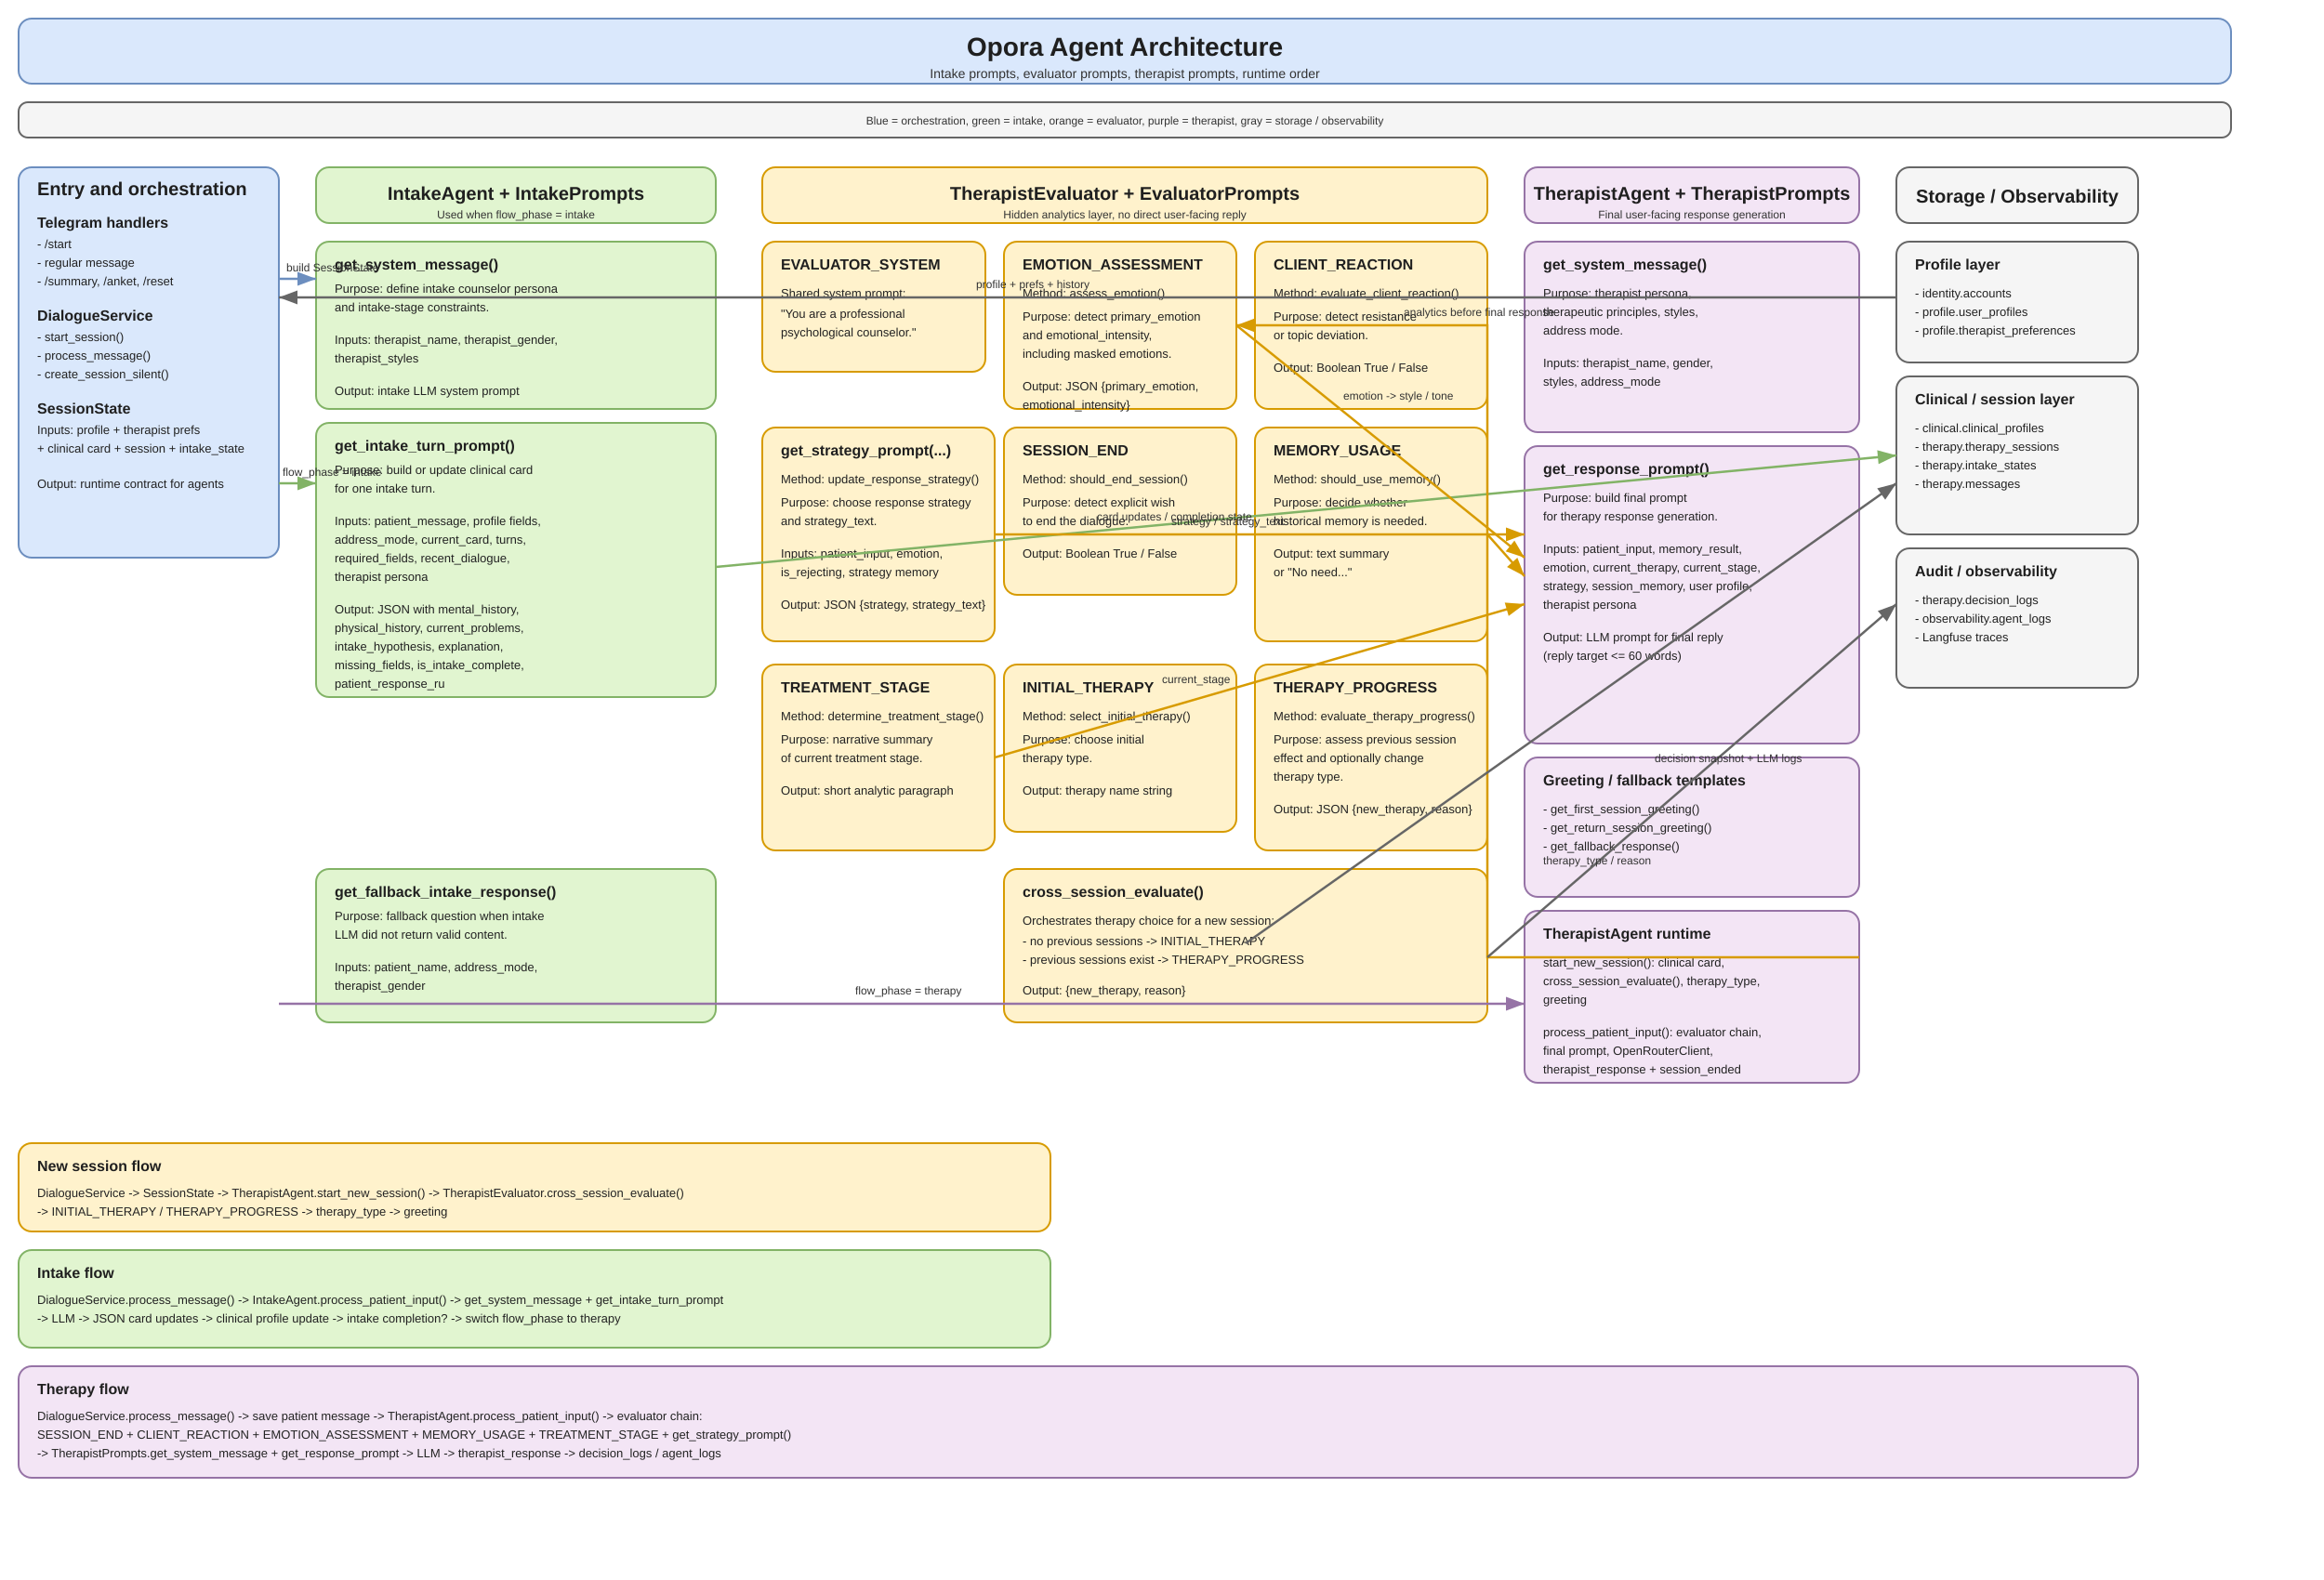
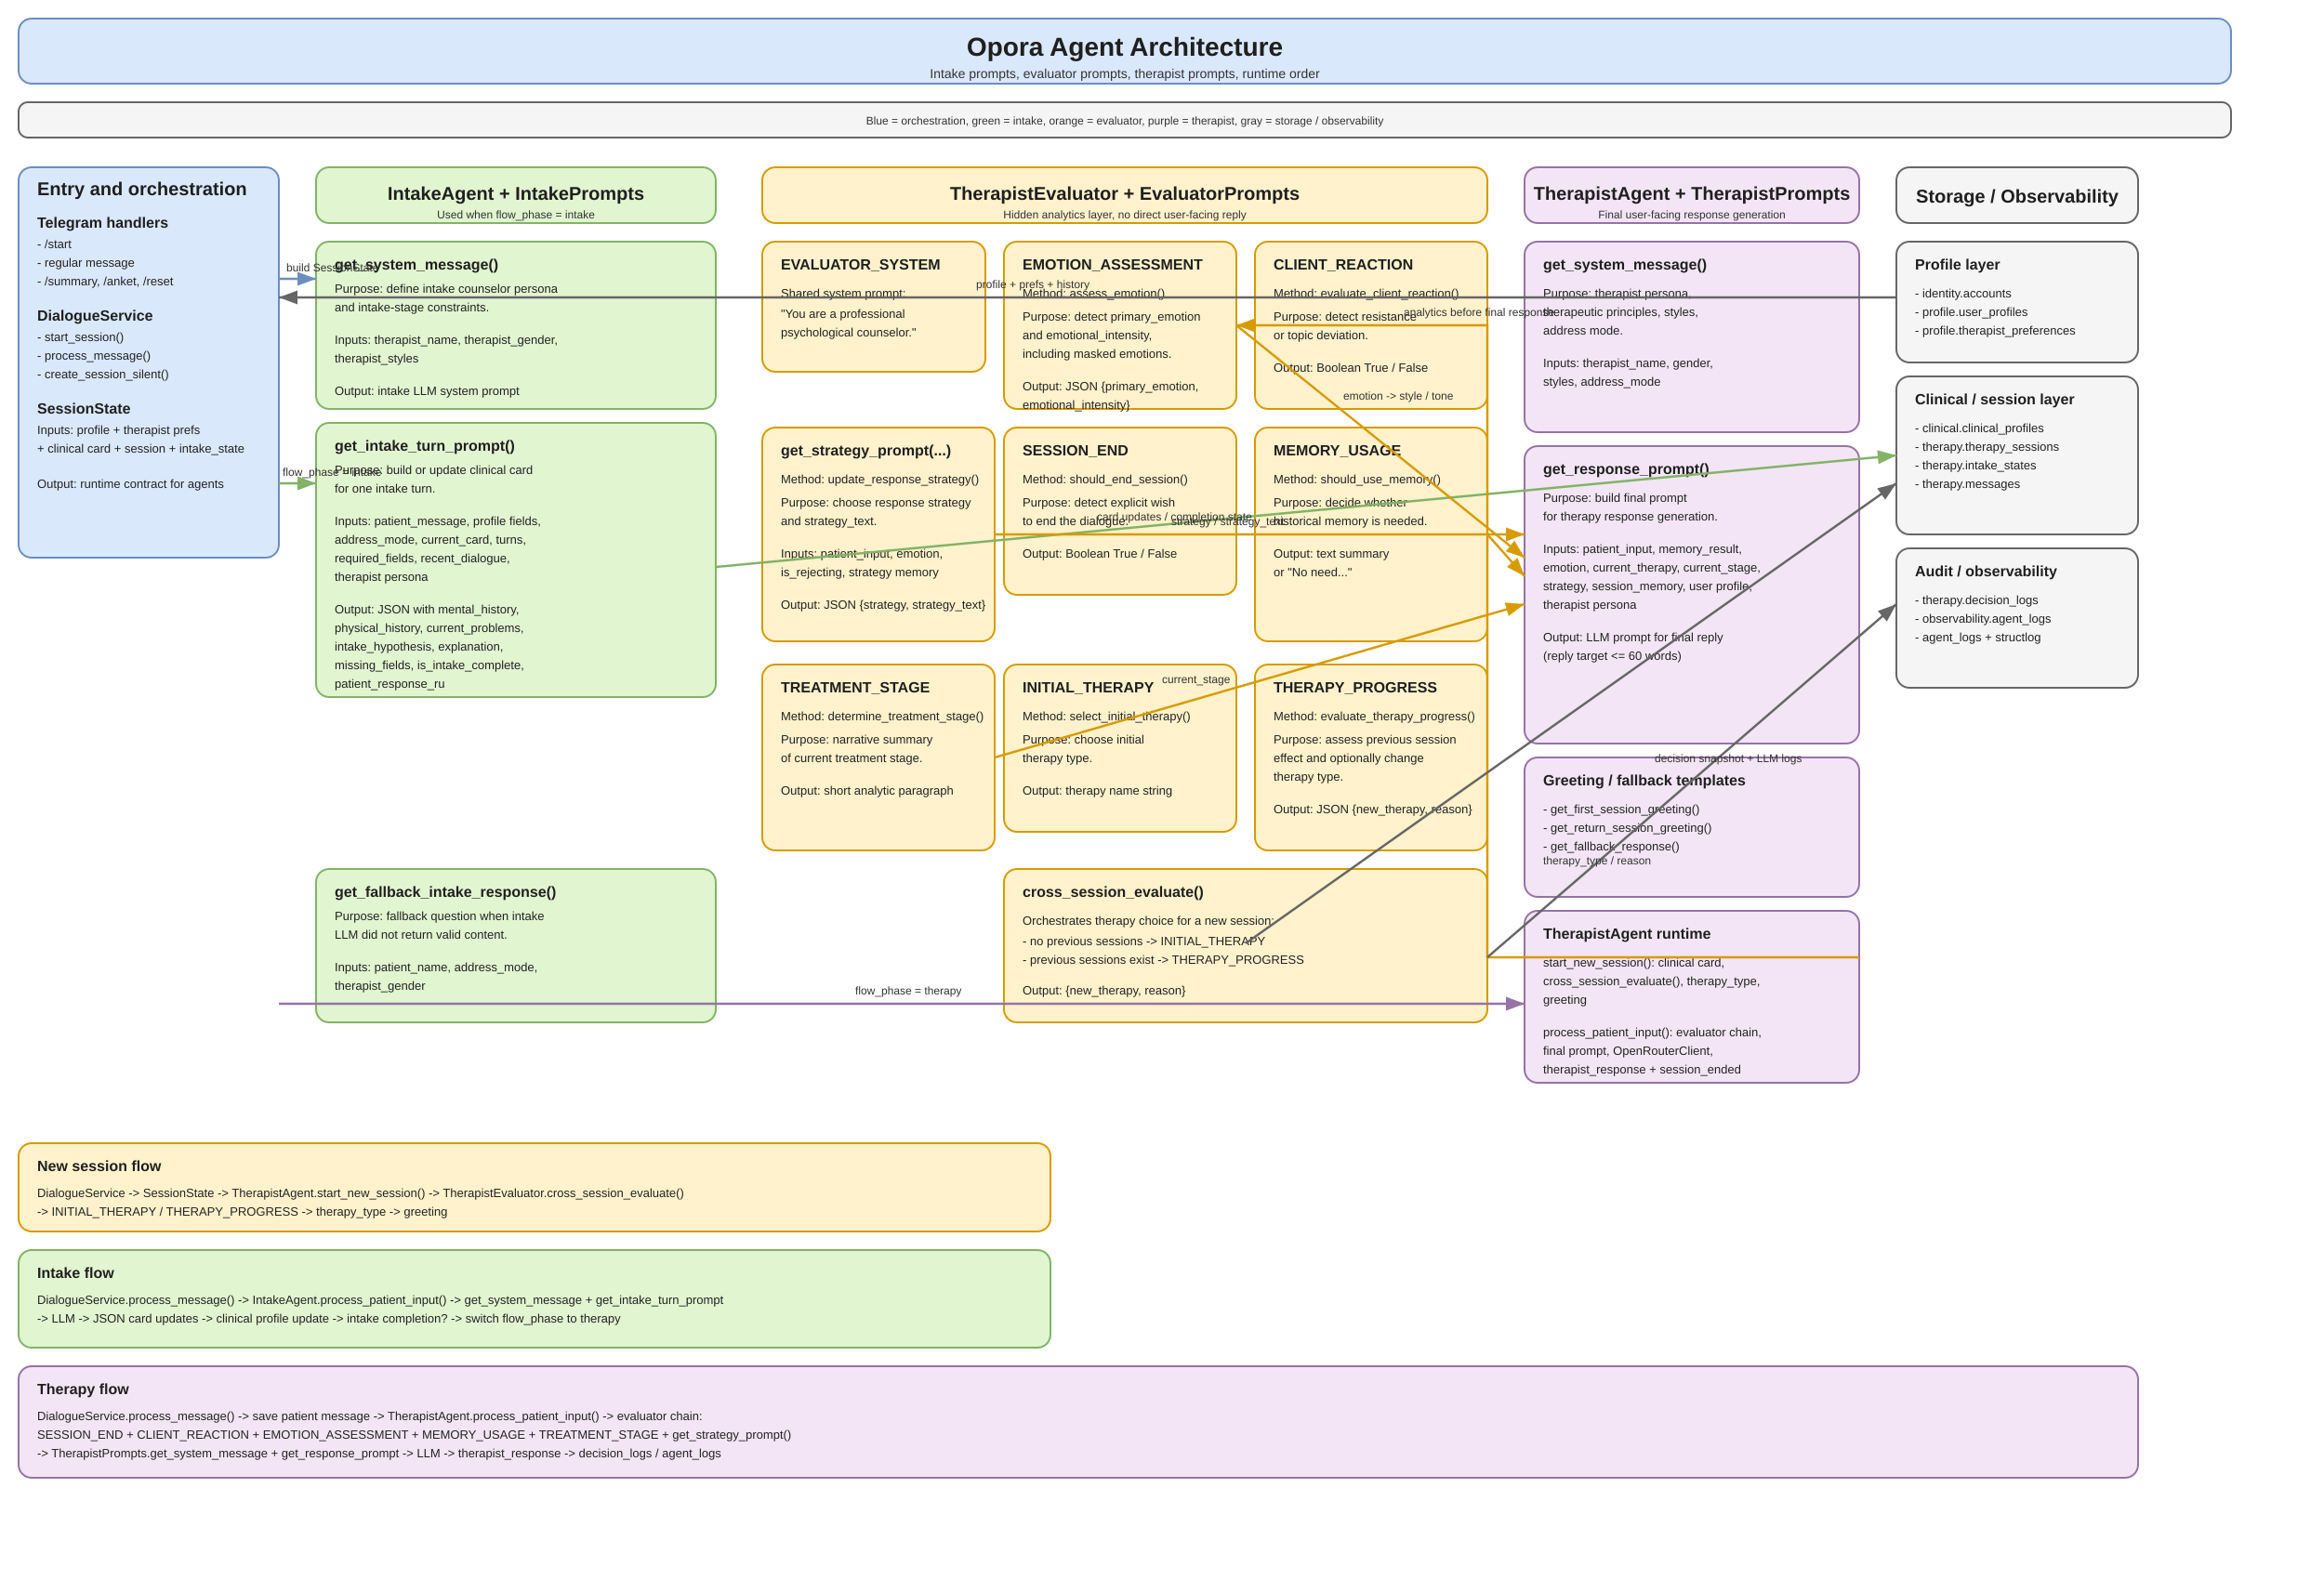
<svg xmlns="http://www.w3.org/2000/svg" width="2500" height="1700" viewBox="0 0 2500 1700">
  <defs>
    <style>
      .title { font: 700 28px Arial, sans-serif; fill: #1f1f1f; }
      .subtitle { font: 14px Arial, sans-serif; fill: #333; }
      .h1 { font: 700 20px Arial, sans-serif; fill: #1f1f1f; }
      .h2 { font: 700 16px Arial, sans-serif; fill: #1f1f1f; }
      .body { font: 13px Arial, sans-serif; fill: #222; }
      .small { font: 12px Arial, sans-serif; fill: #333; }
      .box-blue { fill: #dae8fc; stroke: #6c8ebf; stroke-width: 2; }
      .box-green { fill: #e1f5d0; stroke: #82b366; stroke-width: 2; }
      .box-orange { fill: #fff2cc; stroke: #d79b00; stroke-width: 2; }
      .box-purple { fill: #f3e5f5; stroke: #9673a6; stroke-width: 2; }
      .box-gray { fill: #f5f5f5; stroke: #666666; stroke-width: 2; }
      .arrow-blue { stroke: #6c8ebf; stroke-width: 2.5; fill: none; marker-end: url(#arrowBlue); }
      .arrow-green { stroke: #82b366; stroke-width: 2.5; fill: none; marker-end: url(#arrowGreen); }
      .arrow-orange { stroke: #d79b00; stroke-width: 2.5; fill: none; marker-end: url(#arrowOrange); }
      .arrow-purple { stroke: #9673a6; stroke-width: 2.5; fill: none; marker-end: url(#arrowPurple); }
      .arrow-gray { stroke: #666666; stroke-width: 2.5; fill: none; marker-end: url(#arrowGray); }
    </style>
    <marker id="arrowBlue" markerWidth="10" markerHeight="10" refX="8" refY="3" orient="auto" markerUnits="strokeWidth">
      <path d="M0,0 L8,3 L0,6 Z" fill="#6c8ebf" />
    </marker>
    <marker id="arrowGreen" markerWidth="10" markerHeight="10" refX="8" refY="3" orient="auto" markerUnits="strokeWidth">
      <path d="M0,0 L8,3 L0,6 Z" fill="#82b366" />
    </marker>
    <marker id="arrowOrange" markerWidth="10" markerHeight="10" refX="8" refY="3" orient="auto" markerUnits="strokeWidth">
      <path d="M0,0 L8,3 L0,6 Z" fill="#d79b00" />
    </marker>
    <marker id="arrowPurple" markerWidth="10" markerHeight="10" refX="8" refY="3" orient="auto" markerUnits="strokeWidth">
      <path d="M0,0 L8,3 L0,6 Z" fill="#9673a6" />
    </marker>
    <marker id="arrowGray" markerWidth="10" markerHeight="10" refX="8" refY="3" orient="auto" markerUnits="strokeWidth">
      <path d="M0,0 L8,3 L0,6 Z" fill="#666666" />
    </marker>
  </defs>
  <rect x="20" y="20" width="2380" height="70" rx="14" ry="14" class="box-blue" />
  <text x="1210" y="60" text-anchor="middle" class="title">Opora Agent Architecture</text>
  <text x="1210" y="84" text-anchor="middle" class="subtitle">Intake prompts, evaluator prompts, therapist prompts, runtime order</text>
  <rect x="20" y="110" width="2380" height="38" rx="10" ry="10" class="box-gray" />
  <text x="1210" y="134" text-anchor="middle" class="small">Blue = orchestration, green = intake, orange = evaluator, purple = therapist, gray = storage / observability</text>
  <rect x="20" y="180" width="280" height="420" rx="14" ry="14" class="box-blue" />
  <text x="40" y="210" class="h1">Entry and orchestration</text>
  <text x="40" y="245" class="h2">Telegram handlers</text>
  <text x="40" y="267" class="body">- /start</text>
  <text x="40" y="287" class="body">- regular message</text>
  <text x="40" y="307" class="body">- /summary, /anket, /reset</text>
  <text x="40" y="345" class="h2">DialogueService</text>
  <text x="40" y="367" class="body">- start_session()</text>
  <text x="40" y="387" class="body">- process_message()</text>
  <text x="40" y="407" class="body">- create_session_silent()</text>
  <text x="40" y="445" class="h2">SessionState</text>
  <text x="40" y="467" class="body">Inputs: profile + therapist prefs</text>
  <text x="40" y="487" class="body">+ clinical card + session + intake_state</text>
  <text x="40" y="525" class="body">Output: runtime contract for agents</text>
  <rect x="340" y="180" width="430" height="60" rx="14" ry="14" class="box-green" />
  <text x="555" y="215" text-anchor="middle" class="h1">IntakeAgent + IntakePrompts</text>
  <text x="555" y="235" text-anchor="middle" class="small">Used when flow_phase = intake</text>
  <rect x="340" y="260" width="430" height="180" rx="14" ry="14" class="box-green" />
  <text x="360" y="290" class="h2">get_system_message()</text>
  <text x="360" y="315" class="body">Purpose: define intake counselor persona</text>
  <text x="360" y="335" class="body">and intake-stage constraints.</text>
  <text x="360" y="370" class="body">Inputs: therapist_name, therapist_gender,</text>
  <text x="360" y="390" class="body">therapist_styles</text>
  <text x="360" y="425" class="body">Output: intake LLM system prompt</text>
  <rect x="340" y="455" width="430" height="295" rx="14" ry="14" class="box-green" />
  <text x="360" y="485" class="h2">get_intake_turn_prompt()</text>
  <text x="360" y="510" class="body">Purpose: build or update clinical card</text>
  <text x="360" y="530" class="body">for one intake turn.</text>
  <text x="360" y="565" class="body">Inputs: patient_message, profile fields,</text>
  <text x="360" y="585" class="body">address_mode, current_card, turns,</text>
  <text x="360" y="605" class="body">required_fields, recent_dialogue,</text>
  <text x="360" y="625" class="body">therapist persona</text>
  <text x="360" y="660" class="body">Output: JSON with mental_history,</text>
  <text x="360" y="680" class="body">physical_history, current_problems,</text>
  <text x="360" y="700" class="body">intake_hypothesis, explanation,</text>
  <text x="360" y="720" class="body">missing_fields, is_intake_complete,</text>
  <text x="360" y="740" class="body">patient_response_ru</text>
  <rect x="340" y="935" width="430" height="165" rx="14" ry="14" class="box-green" />
  <text x="360" y="965" class="h2">get_fallback_intake_response()</text>
  <text x="360" y="990" class="body">Purpose: fallback question when intake</text>
  <text x="360" y="1010" class="body">LLM did not return valid content.</text>
  <text x="360" y="1045" class="body">Inputs: patient_name, address_mode,</text>
  <text x="360" y="1065" class="body">therapist_gender</text>
  <rect x="820" y="180" width="780" height="60" rx="14" ry="14" class="box-orange" />
  <text x="1210" y="215" text-anchor="middle" class="h1">TherapistEvaluator + EvaluatorPrompts</text>
  <text x="1210" y="235" text-anchor="middle" class="small">Hidden analytics layer, no direct user-facing reply</text>
  <rect x="820" y="260" width="240" height="140" rx="14" ry="14" class="box-orange" />
  <text x="840" y="290" class="h2">EVALUATOR_SYSTEM</text>
  <text x="840" y="320" class="body">Shared system prompt:</text>
  <text x="840" y="342" class="body">"You are a professional</text>
  <text x="840" y="362" class="body">psychological counselor."</text>
  <rect x="1080" y="260" width="250" height="180" rx="14" ry="14" class="box-orange" />
  <text x="1100" y="290" class="h2">EMOTION_ASSESSMENT</text>
  <text x="1100" y="320" class="body">Method: assess_emotion()</text>
  <text x="1100" y="345" class="body">Purpose: detect primary_emotion</text>
  <text x="1100" y="365" class="body">and emotional_intensity,</text>
  <text x="1100" y="385" class="body">including masked emotions.</text>
  <text x="1100" y="420" class="body">Output: JSON {primary_emotion,</text>
  <text x="1100" y="440" class="body">emotional_intensity}</text>
  <rect x="1350" y="260" width="250" height="180" rx="14" ry="14" class="box-orange" />
  <text x="1370" y="290" class="h2">CLIENT_REACTION</text>
  <text x="1370" y="320" class="body">Method: evaluate_client_reaction()</text>
  <text x="1370" y="345" class="body">Purpose: detect resistance</text>
  <text x="1370" y="365" class="body">or topic deviation.</text>
  <text x="1370" y="400" class="body">Output: Boolean True / False</text>
  <rect x="820" y="460" width="250" height="230" rx="14" ry="14" class="box-orange" />
  <text x="840" y="490" class="h2">get_strategy_prompt(...)</text>
  <text x="840" y="520" class="body">Method: update_response_strategy()</text>
  <text x="840" y="545" class="body">Purpose: choose response strategy</text>
  <text x="840" y="565" class="body">and strategy_text.</text>
  <text x="840" y="600" class="body">Inputs: patient_input, emotion,</text>
  <text x="840" y="620" class="body">is_rejecting, strategy memory</text>
  <text x="840" y="655" class="body">Output: JSON {strategy, strategy_text}</text>
  <rect x="1080" y="460" width="250" height="180" rx="14" ry="14" class="box-orange" />
  <text x="1100" y="490" class="h2">SESSION_END</text>
  <text x="1100" y="520" class="body">Method: should_end_session()</text>
  <text x="1100" y="545" class="body">Purpose: detect explicit wish</text>
  <text x="1100" y="565" class="body">to end the dialogue.</text>
  <text x="1100" y="600" class="body">Output: Boolean True / False</text>
  <rect x="1350" y="460" width="250" height="230" rx="14" ry="14" class="box-orange" />
  <text x="1370" y="490" class="h2">MEMORY_USAGE</text>
  <text x="1370" y="520" class="body">Method: should_use_memory()</text>
  <text x="1370" y="545" class="body">Purpose: decide whether</text>
  <text x="1370" y="565" class="body">historical memory is needed.</text>
  <text x="1370" y="600" class="body">Output: text summary</text>
  <text x="1370" y="620" class="body">or "No need..."</text>
  <rect x="820" y="715" width="250" height="200" rx="14" ry="14" class="box-orange" />
  <text x="840" y="745" class="h2">TREATMENT_STAGE</text>
  <text x="840" y="775" class="body">Method: determine_treatment_stage()</text>
  <text x="840" y="800" class="body">Purpose: narrative summary</text>
  <text x="840" y="820" class="body">of current treatment stage.</text>
  <text x="840" y="855" class="body">Output: short analytic paragraph</text>
  <rect x="1080" y="715" width="250" height="180" rx="14" ry="14" class="box-orange" />
  <text x="1100" y="745" class="h2">INITIAL_THERAPY</text>
  <text x="1100" y="775" class="body">Method: select_initial_therapy()</text>
  <text x="1100" y="800" class="body">Purpose: choose initial</text>
  <text x="1100" y="820" class="body">therapy type.</text>
  <text x="1100" y="855" class="body">Output: therapy name string</text>
  <rect x="1350" y="715" width="250" height="200" rx="14" ry="14" class="box-orange" />
  <text x="1370" y="745" class="h2">THERAPY_PROGRESS</text>
  <text x="1370" y="775" class="body">Method: evaluate_therapy_progress()</text>
  <text x="1370" y="800" class="body">Purpose: assess previous session</text>
  <text x="1370" y="820" class="body">effect and optionally change</text>
  <text x="1370" y="840" class="body">therapy type.</text>
  <text x="1370" y="875" class="body">Output: JSON {new_therapy, reason}</text>
  <rect x="1080" y="935" width="520" height="165" rx="14" ry="14" class="box-orange" />
  <text x="1100" y="965" class="h2">cross_session_evaluate()</text>
  <text x="1100" y="995" class="body">Orchestrates therapy choice for a new session:</text>
  <text x="1100" y="1017" class="body">- no previous sessions -&gt; INITIAL_THERAPY</text>
  <text x="1100" y="1037" class="body">- previous sessions exist -&gt; THERAPY_PROGRESS</text>
  <text x="1100" y="1070" class="body">Output: {new_therapy, reason}</text>
  <rect x="1640" y="180" width="360" height="60" rx="14" ry="14" class="box-purple" />
  <text x="1820" y="215" text-anchor="middle" class="h1">TherapistAgent + TherapistPrompts</text>
  <text x="1820" y="235" text-anchor="middle" class="small">Final user-facing response generation</text>
  <rect x="1640" y="260" width="360" height="205" rx="14" ry="14" class="box-purple" />
  <text x="1660" y="290" class="h2">get_system_message()</text>
  <text x="1660" y="320" class="body">Purpose: therapist persona,</text>
  <text x="1660" y="340" class="body">therapeutic principles, styles,</text>
  <text x="1660" y="360" class="body">address mode.</text>
  <text x="1660" y="395" class="body">Inputs: therapist_name, gender,</text>
  <text x="1660" y="415" class="body">styles, address_mode</text>
  <rect x="1640" y="480" width="360" height="320" rx="14" ry="14" class="box-purple" />
  <text x="1660" y="510" class="h2">get_response_prompt()</text>
  <text x="1660" y="540" class="body">Purpose: build final prompt</text>
  <text x="1660" y="560" class="body">for therapy response generation.</text>
  <text x="1660" y="595" class="body">Inputs: patient_input, memory_result,</text>
  <text x="1660" y="615" class="body">emotion, current_therapy, current_stage,</text>
  <text x="1660" y="635" class="body">strategy, session_memory, user profile,</text>
  <text x="1660" y="655" class="body">therapist persona</text>
  <text x="1660" y="690" class="body">Output: LLM prompt for final reply</text>
  <text x="1660" y="710" class="body">(reply target &lt;= 60 words)</text>
  <rect x="1640" y="815" width="360" height="150" rx="14" ry="14" class="box-purple" />
  <text x="1660" y="845" class="h2">Greeting / fallback templates</text>
  <text x="1660" y="875" class="body">- get_first_session_greeting()</text>
  <text x="1660" y="895" class="body">- get_return_session_greeting()</text>
  <text x="1660" y="915" class="body">- get_fallback_response()</text>
  <rect x="1640" y="980" width="360" height="185" rx="14" ry="14" class="box-purple" />
  <text x="1660" y="1010" class="h2">TherapistAgent runtime</text>
  <text x="1660" y="1040" class="body">start_new_session(): clinical card,</text>
  <text x="1660" y="1060" class="body">cross_session_evaluate(), therapy_type,</text>
  <text x="1660" y="1080" class="body">greeting</text>
  <text x="1660" y="1115" class="body">process_patient_input(): evaluator chain,</text>
  <text x="1660" y="1135" class="body">final prompt, OpenRouterClient,</text>
  <text x="1660" y="1155" class="body">therapist_response + session_ended</text>
  <rect x="2040" y="180" width="260" height="60" rx="14" ry="14" class="box-gray" />
  <text x="2170" y="218" text-anchor="middle" class="h1">Storage / Observability</text>
  <rect x="2040" y="260" width="260" height="130" rx="14" ry="14" class="box-gray" />
  <text x="2060" y="290" class="h2">Profile layer</text>
  <text x="2060" y="320" class="body">- identity.accounts</text>
  <text x="2060" y="340" class="body">- profile.user_profiles</text>
  <text x="2060" y="360" class="body">- profile.therapist_preferences</text>
  <rect x="2040" y="405" width="260" height="170" rx="14" ry="14" class="box-gray" />
  <text x="2060" y="435" class="h2">Clinical / session layer</text>
  <text x="2060" y="465" class="body">- clinical.clinical_profiles</text>
  <text x="2060" y="485" class="body">- therapy.therapy_sessions</text>
  <text x="2060" y="505" class="body">- therapy.intake_states</text>
  <text x="2060" y="525" class="body">- therapy.messages</text>
  <rect x="2040" y="590" width="260" height="150" rx="14" ry="14" class="box-gray" />
  <text x="2060" y="620" class="h2">Audit / observability</text>
  <text x="2060" y="650" class="body">- therapy.decision_logs</text>
  <text x="2060" y="670" class="body">- observability.agent_logs</text>
-   <text x="2060" y="690" class="body">- Langfuse traces</text>
+   <text x="2060" y="690" class="body">- agent_logs + structlog</text>
  <rect x="20" y="1230" width="1110" height="95" rx="14" ry="14" class="box-orange" />
  <text x="40" y="1260" class="h2">New session flow</text>
  <text x="40" y="1288" class="body">DialogueService -&gt; SessionState -&gt; TherapistAgent.start_new_session() -&gt; TherapistEvaluator.cross_session_evaluate()</text>
  <text x="40" y="1308" class="body">-&gt; INITIAL_THERAPY / THERAPY_PROGRESS -&gt; therapy_type -&gt; greeting</text>
  <rect x="20" y="1345" width="1110" height="105" rx="14" ry="14" class="box-green" />
  <text x="40" y="1375" class="h2">Intake flow</text>
  <text x="40" y="1403" class="body">DialogueService.process_message() -&gt; IntakeAgent.process_patient_input() -&gt; get_system_message + get_intake_turn_prompt</text>
  <text x="40" y="1423" class="body">-&gt; LLM -&gt; JSON card updates -&gt; clinical profile update -&gt; intake completion? -&gt; switch flow_phase to therapy</text>
  <rect x="20" y="1470" width="2280" height="120" rx="14" ry="14" class="box-purple" />
  <text x="40" y="1500" class="h2">Therapy flow</text>
  <text x="40" y="1528" class="body">DialogueService.process_message() -&gt; save patient message -&gt; TherapistAgent.process_patient_input() -&gt; evaluator chain:</text>
  <text x="40" y="1548" class="body">SESSION_END + CLIENT_REACTION + EMOTION_ASSESSMENT + MEMORY_USAGE + TREATMENT_STAGE + get_strategy_prompt()</text>
  <text x="40" y="1568" class="body">-&gt; TherapistPrompts.get_system_message + get_response_prompt -&gt; LLM -&gt; therapist_response -&gt; decision_logs / agent_logs</text>
  <path d="M300 300 L340 300" class="arrow-blue" />
  <text x="308" y="292" class="small">build SessionState</text>
  <path d="M300 520 L340 520" class="arrow-green" />
  <text x="304" y="512" class="small">flow_phase = intake</text>
  <path d="M300 1080 L1640 1080" class="arrow-purple" />
  <text x="920" y="1070" class="small">flow_phase = therapy</text>
  <path d="M770 610 L2040 490" class="arrow-green" />
  <text x="1180" y="560" class="small">card updates / completion state</text>
  <path d="M2040 320 L300 320" class="arrow-gray" />
  <text x="1050" y="310" class="small">profile + prefs + history</text>
  <path d="M2000 1030 L1600 1030 L1600 350 L1330 350" class="arrow-orange" />
  <text x="1510" y="340" class="small">analytics before final response</text>
  <path d="M1070 575 L1640 575" class="arrow-orange" />
  <text x="1260" y="565" class="small">strategy / strategy_text</text>
  <path d="M1330 350 L1640 600" class="arrow-orange" />
  <text x="1445" y="430" class="small">emotion -&gt; style / tone</text>
  <path d="M1600 575 L1640 620" class="arrow-orange" />
  <path d="M1070 815 L1640 650" class="arrow-orange" />
  <text x="1250" y="735" class="small">current_stage</text>
  <path d="M1600 1030 L2040 650" class="arrow-gray" />
  <text x="1780" y="820" class="small">decision snapshot + LLM logs</text>
  <path d="M1340 1015 L2040 520" class="arrow-gray" />
  <text x="1660" y="930" class="small">therapy_type / reason</text>
</svg>
